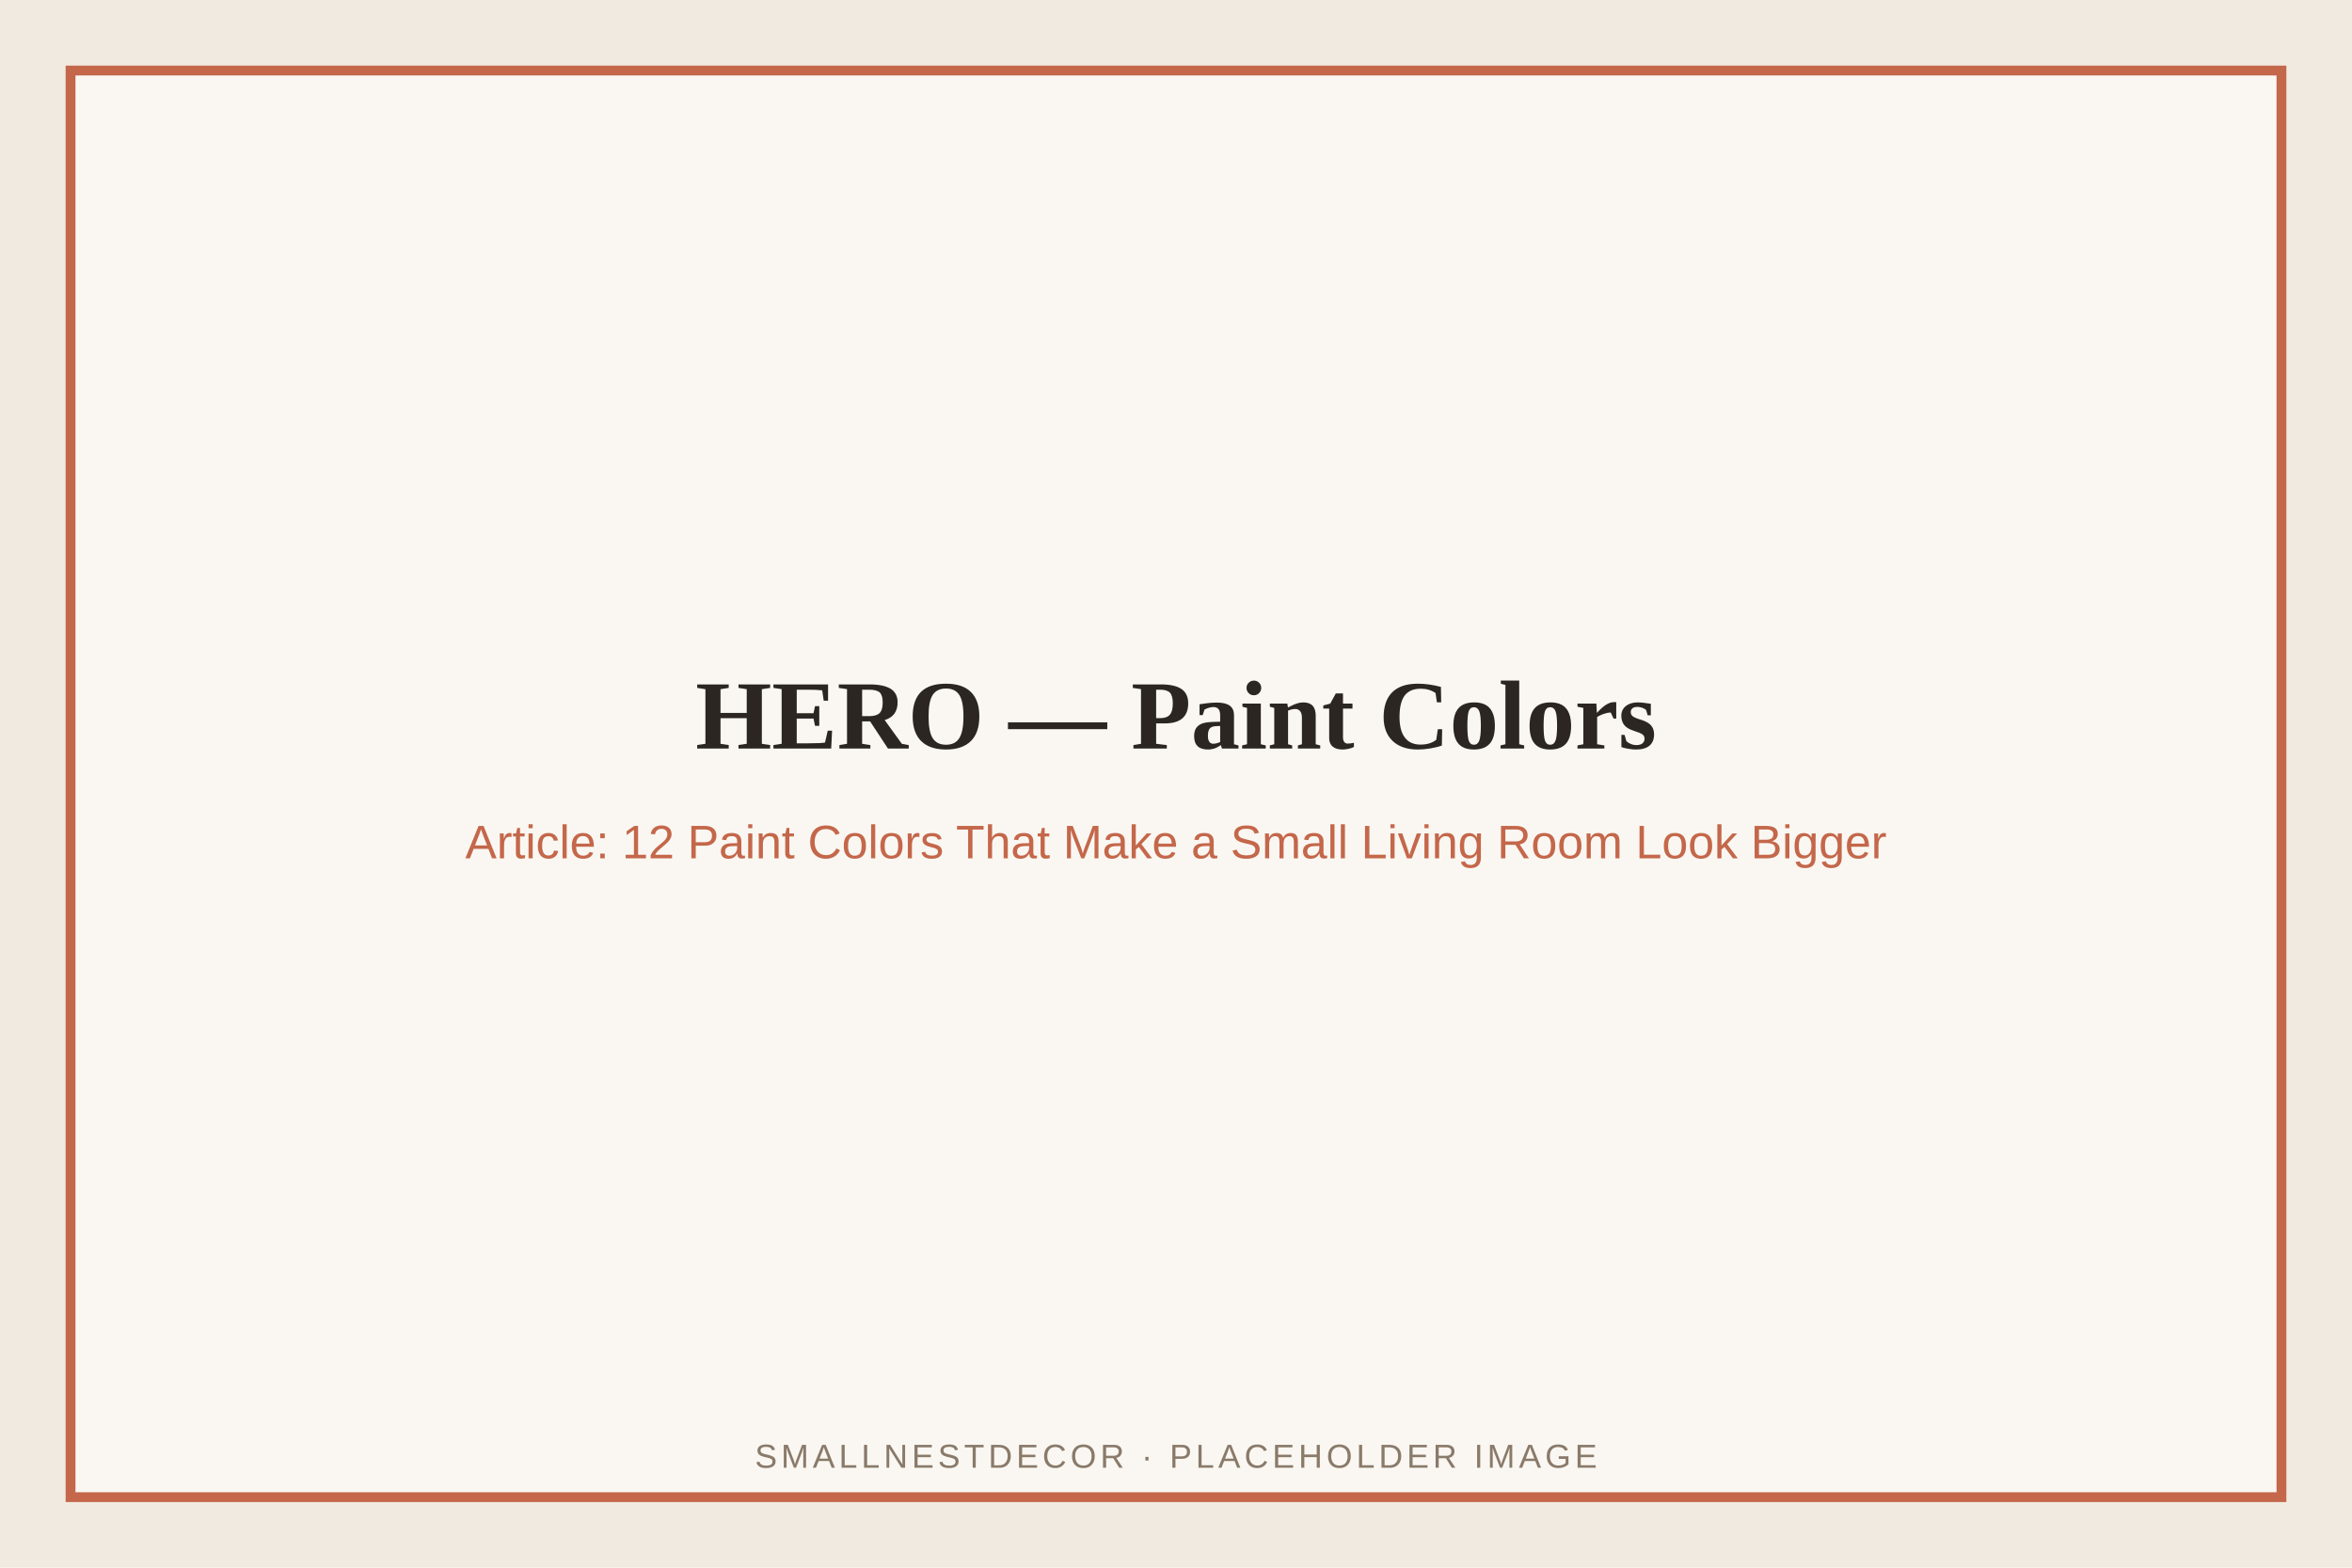
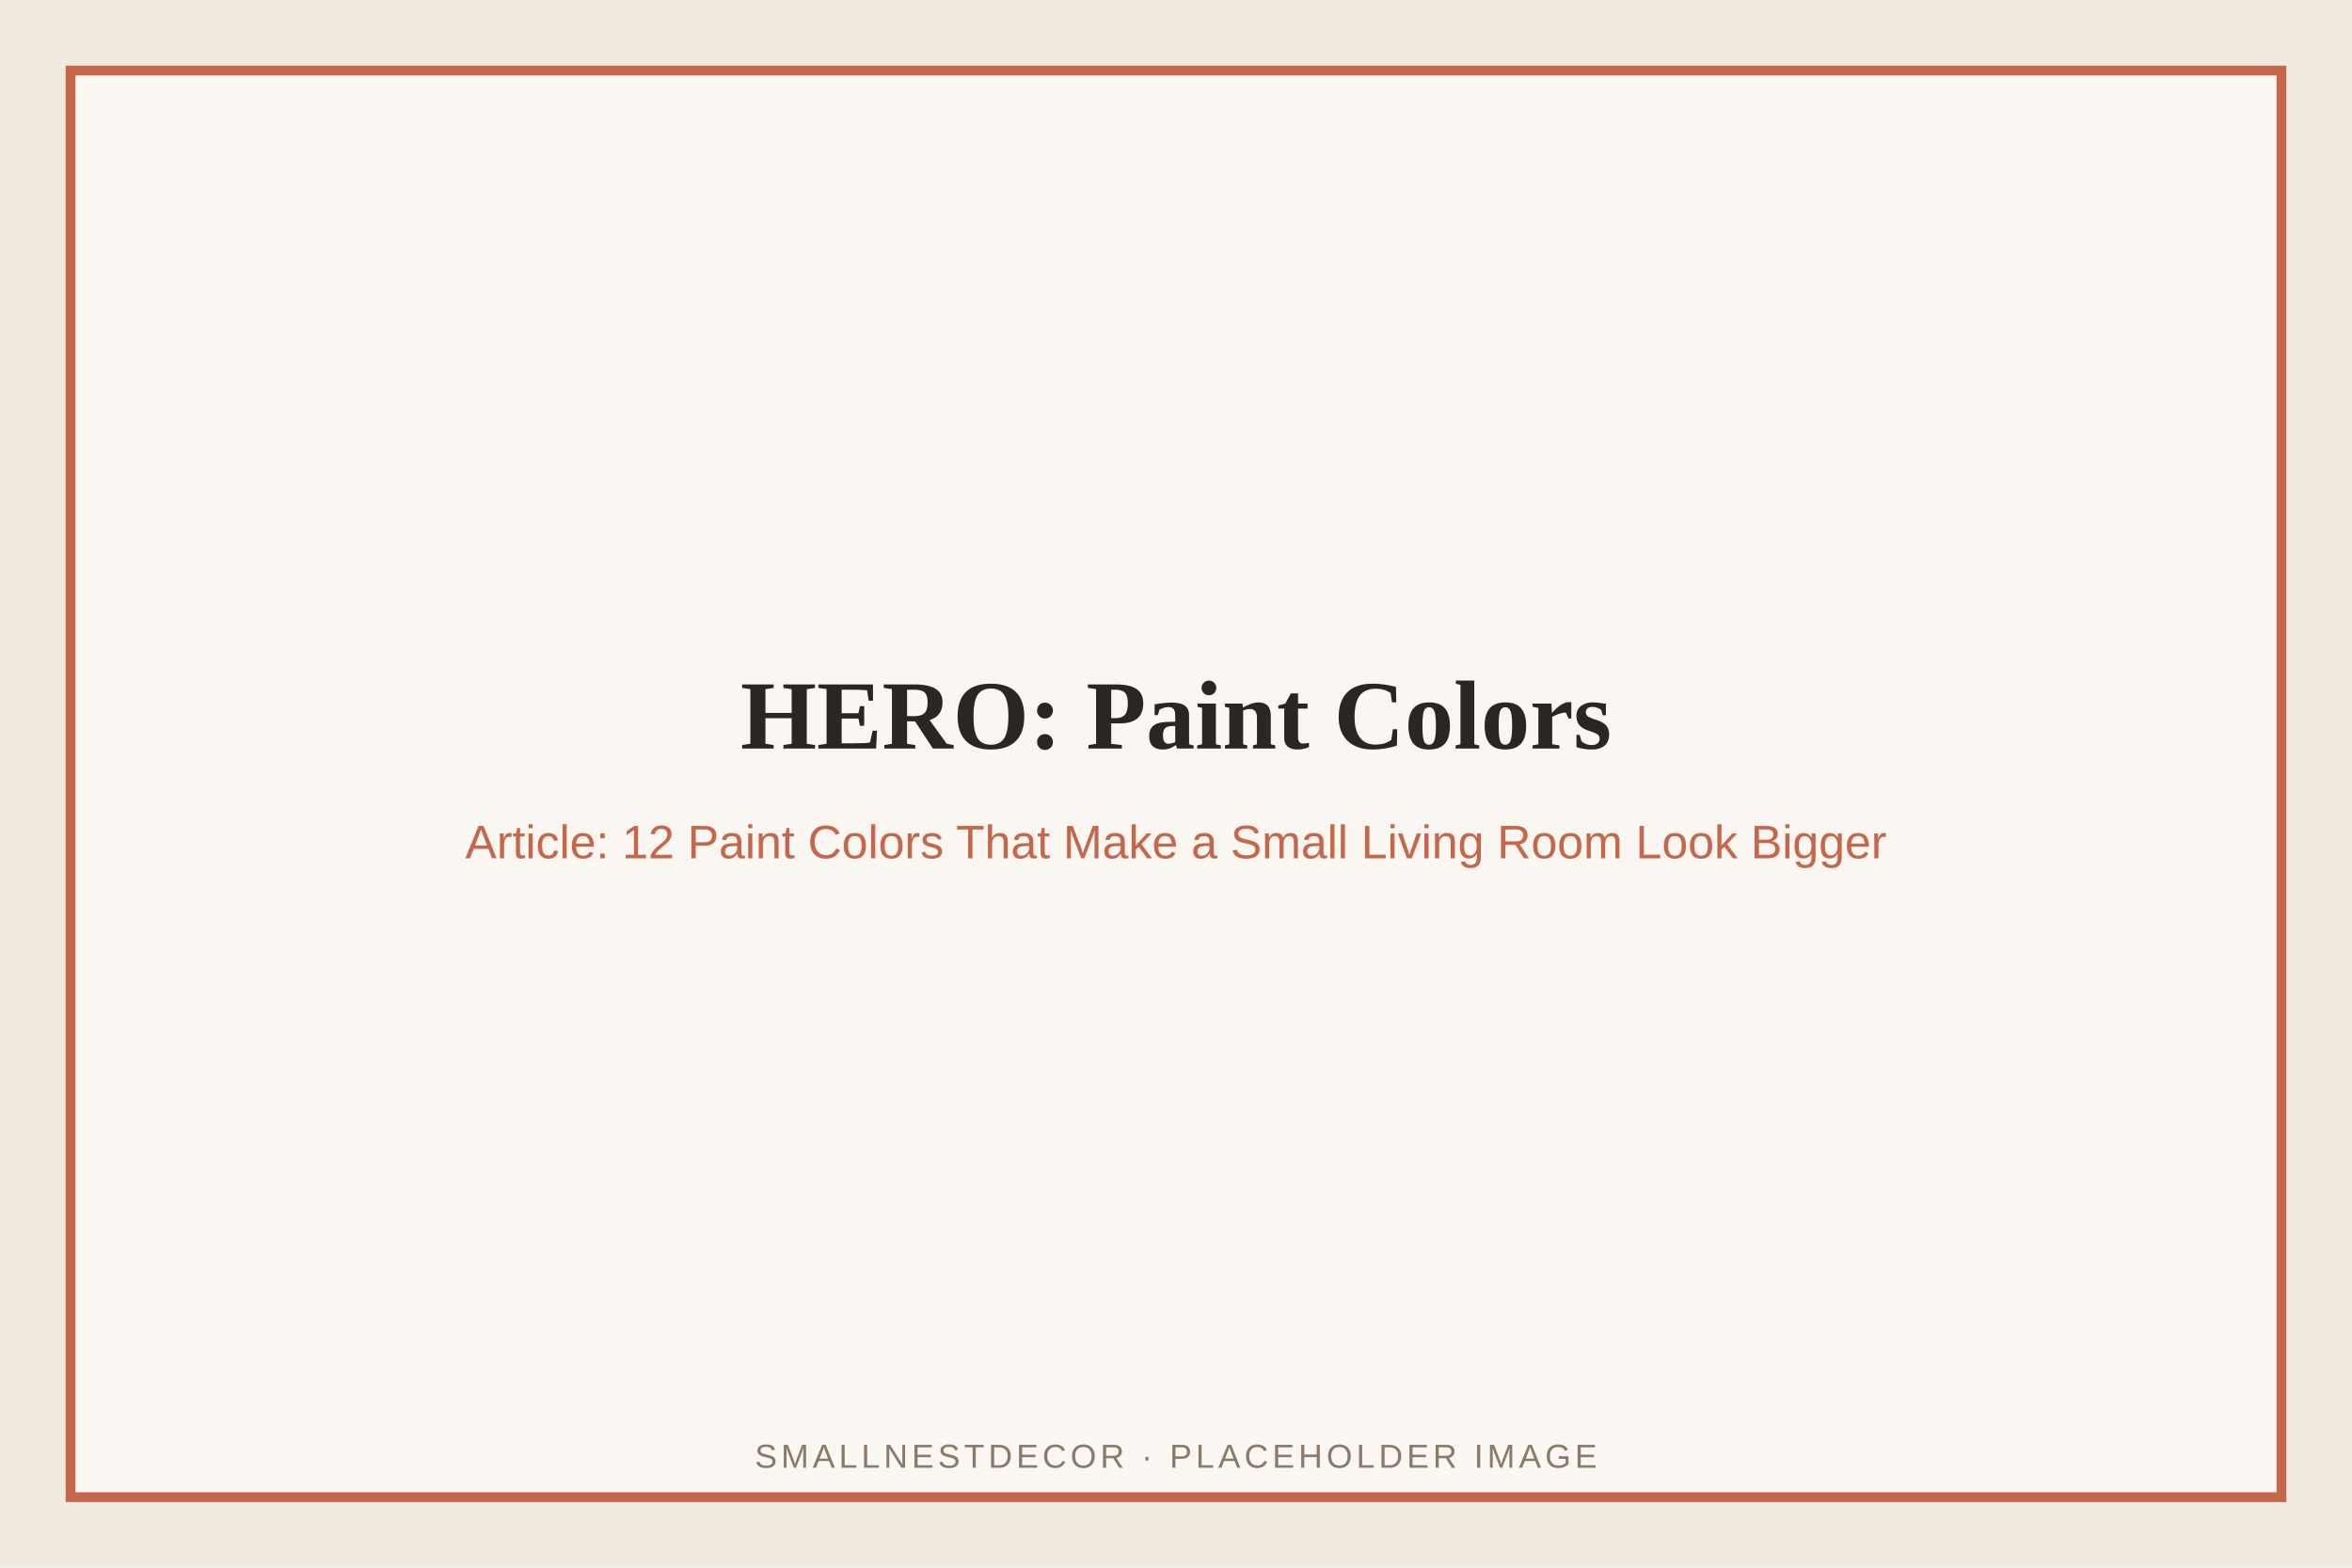
- <svg xmlns="http://www.w3.org/2000/svg" width="1200" height="800" viewBox="0 0 1200 800" role="img" aria-label="HERO — Paint Colors">
+ <svg xmlns="http://www.w3.org/2000/svg" width="1200" height="800" viewBox="0 0 1200 800" role="img" aria-label="HERO: Paint Colors">
  <rect width="1200" height="800" fill="#F1EAE0" />
  <rect x="36" y="36" width="1128" height="728" fill="#FAF7F2" stroke="#C4674A" stroke-width="5" />
-   <text x="600.0" y="382.0" text-anchor="middle" font-family="Georgia, 'Times New Roman', serif" font-size="50" font-weight="bold" fill="#2B2622">HERO — Paint Colors</text>
+   <text x="600.0" y="382.0" text-anchor="middle" font-family="Georgia, 'Times New Roman', serif" font-size="50" font-weight="bold" fill="#2B2622">HERO: Paint Colors</text>
  <text x="600.0" y="438.0" text-anchor="middle" font-family="Arial, Helvetica, sans-serif" font-size="24" fill="#C4674A">Article: 12 Paint Colors That Make a Small Living Room Look Bigger</text>
  <text x="600.0" y="749" text-anchor="middle" font-family="Arial, Helvetica, sans-serif" font-size="17" letter-spacing="2" fill="#8a7a6a">SMALLNESTDECOR · PLACEHOLDER IMAGE</text>
</svg>
